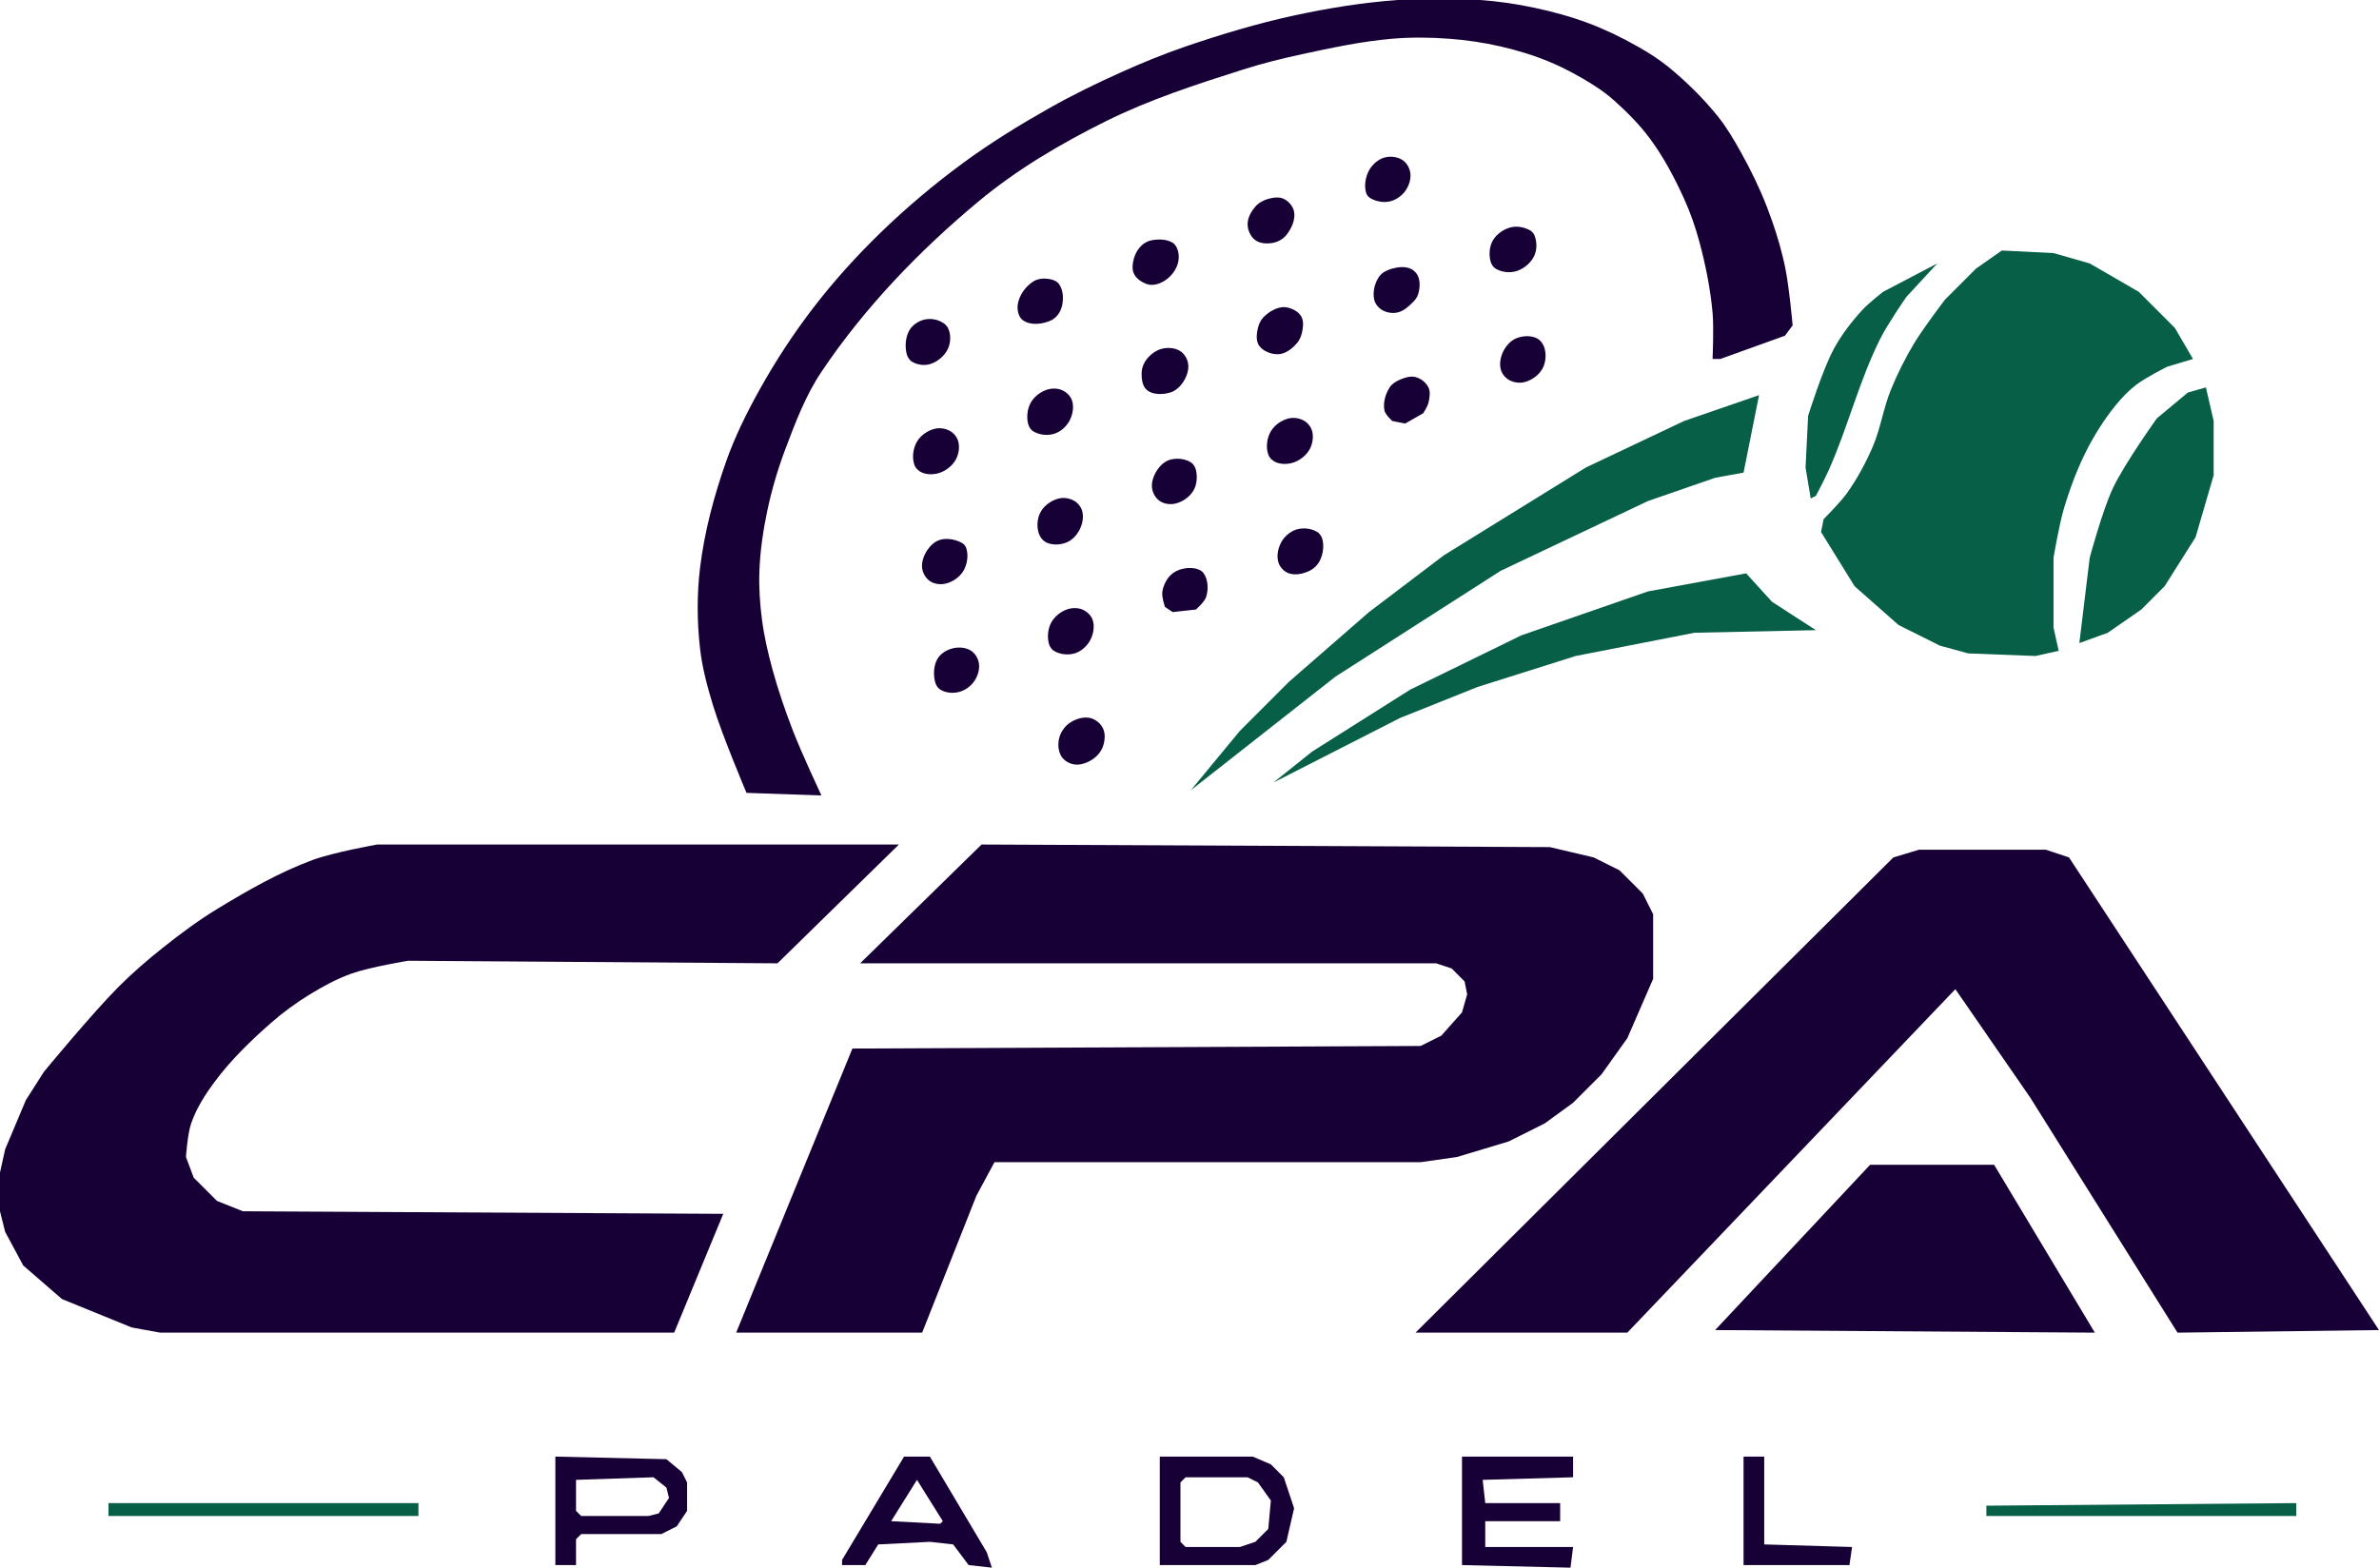
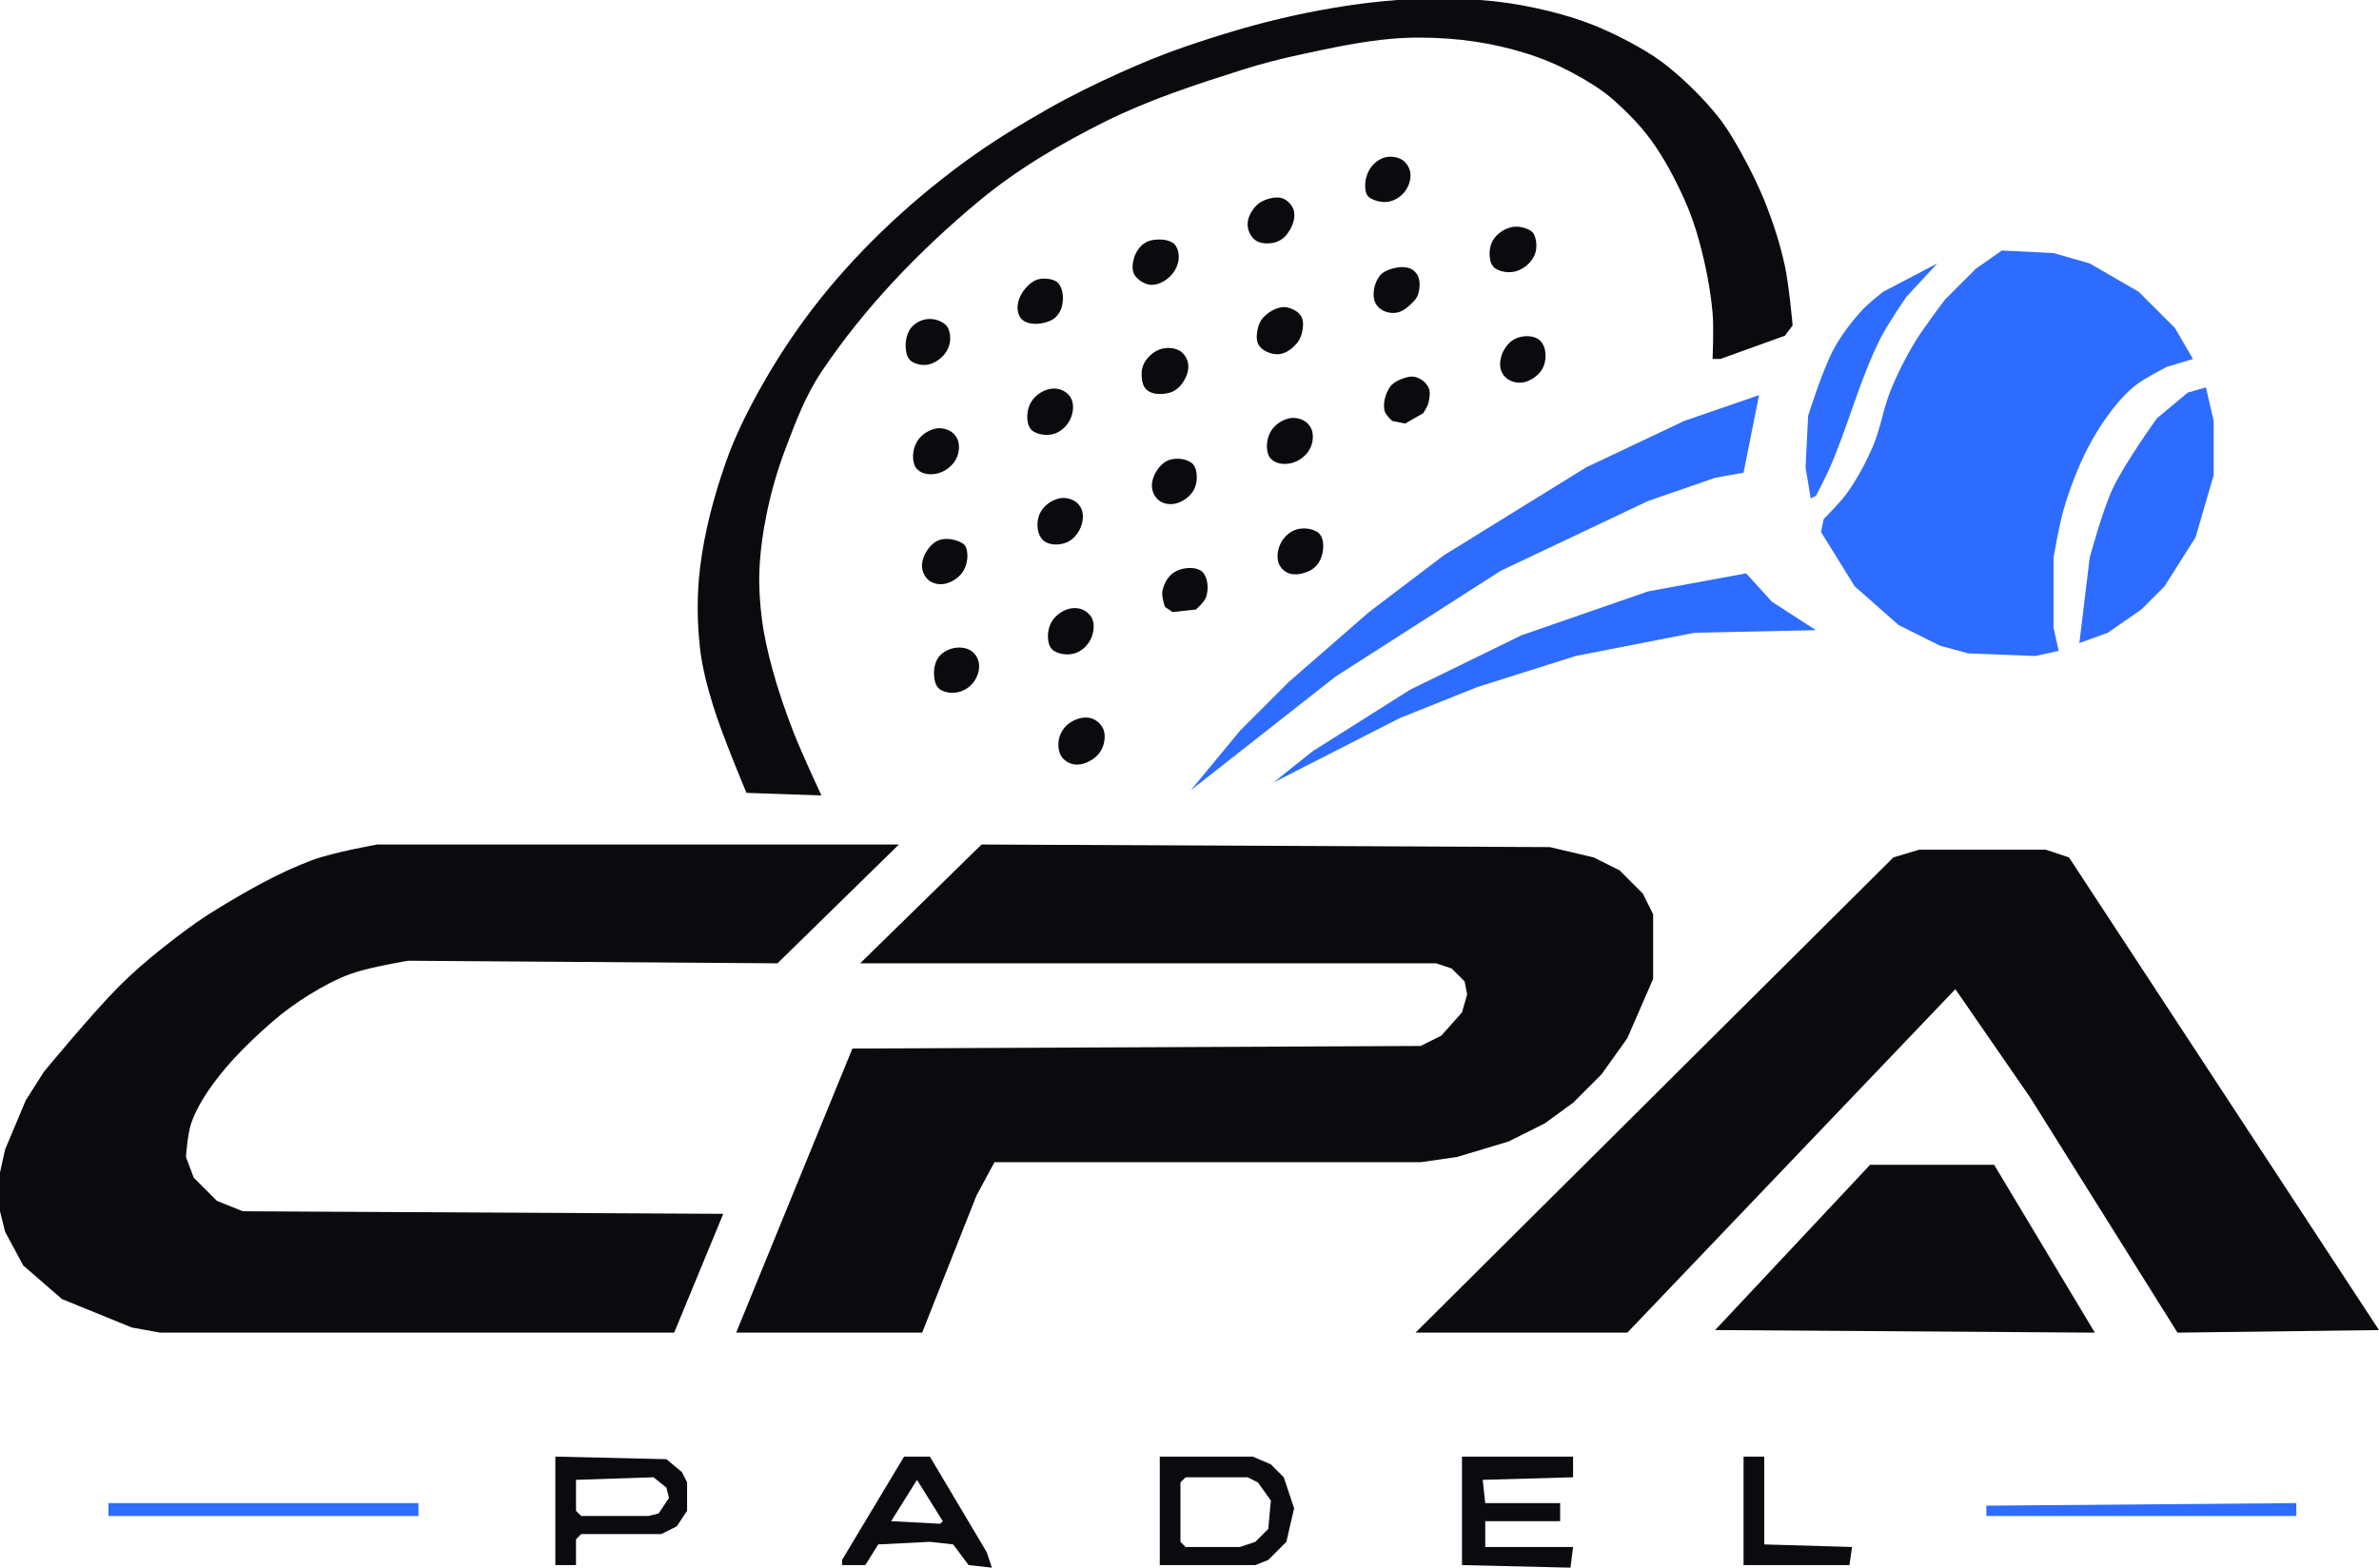
<svg xmlns="http://www.w3.org/2000/svg" width="243.68mm" height="160.6mm" version="1.1" viewBox="0 0 243.68 160.6" xml:space="preserve">
  <g transform="translate(17.066 -68.13)">
    <g transform="matrix(.26458 0 0 .26458 -59.928 -3.8365)" fill-rule="evenodd">
-       <g fill="#170036">
-         <path d="m837 836v42h41l1-7-34-1v-34zm-109 0v42l42 1 1-8h-34v-10h29v-7h-29l-1-9 35-1v-8zm-117 0v42h37l5-2 7-7 3-13-4-12-5-5-7-3zm8 10 2-2h24l4 2 5 7-1 11-5 5-6 2h-21l-2-2zm-131 30v2h9l5-8 20-1 9 1 6 8 9 1-2-6-22-37h-10zm29-31 10 16-1 1-19-1zm-140-9v42h8v-10l2-2h31l6-3 4-6v-11l-2-4-6-5zm8 9 30-1 5 4 1 4-4 6-4 1h-26l-2-2zm441-58 147 1-39-65h-48zm257 0-120-183-9-3h-49l-10 3-185 184h82l127-133 29 42 57 91zm-636 1h72l21-53 7-13h165l14-2 20-6 14-7 11-8 11-11 10-14 10-23v-25l-4-8-9-9-10-5-17-4-220-1-47 46h223l6 2 5 5 1 5-2 7-8 9-8 4-220 1zm-283-71-2 9v15l2 8 7 13 15 13 27 11 11 2h199l19-46-186-1-10-4-9-9-3-8s0.569-8.856 2-13c1.998-5.784 5.356-11.084 9-16 6.317-8.524 14.025-16.003 22-23 4.661-4.089 9.708-7.769 15-11 5.089-3.107 10.386-5.992 16-8 7.081-2.533 22-5 22-5l143 1 47-46h-202s-16.964 3.021-25 6c-13 4.819-25.161 11.785-37 19-7.346 4.477-14.266 9.647-21 15-5.916 4.702-11.662 9.651-17 15-10.344 10.365-29 33-29 33l-7 11zm420-167c-2.686-0.586-5.753 0.417-8 2-1.965 1.385-3.468 3.656-4 6-0.521 2.299-0.304 5.036 1 7 1.075 1.619 3.073 2.746 5 3 2.406 0.317 4.98-0.656 7-2 1.777-1.183 3.293-2.986 4-5 0.772-2.202 1.011-4.897 0-7-0.925-1.924-2.915-3.545-5-4zm-46-26c-1.964-1.304-4.701-1.521-7-1-2.344 0.532-4.75 1.947-6 4-1.569 2.579-1.714 6.067-1 9 0.284 1.168 0.983 2.359 2 3 1.994 1.257 4.701 1.521 7 1 2.344-0.532 4.583-2.058 6-4 1.431-1.96 2.317-4.594 2-7-0.254-1.927-1.381-3.925-3-5zm43-16c-1.848-0.765-4.12-0.681-6 0-2.448 0.886-4.751 2.716-6 5-1.289 2.358-1.617 5.385-1 8 0.276 1.17 0.978 2.368 2 3 2.286 1.413 5.421 1.756 8 1 2.498-0.732 4.751-2.716 6-5 1.289-2.358 1.872-5.458 1-8-0.612-1.784-2.258-3.278-4-4zm47-14c-0.853-1.223-2.518-1.837-4-2-2.732-0.3-5.809 0.34-8 2-2.142 1.623-3.527 4.355-4 7-0.357 1.996 1 6 1 6l3 2 9-1s3.406-2.95 4-5c0.84-2.899 0.726-6.524-1-9zm-94-12c-2.414-1.181-5.414-1.73-8-1-2.054 0.58-3.817 2.223-5 4-1.344 2.02-2.317 4.594-2 7 0.254 1.927 1.393 3.906 3 5 1.676 1.141 4.025 1.457 6 1 2.793-0.647 5.549-2.527 7-5 1.528-2.603 1.999-6.152 1-9-0.312-0.89-1.153-1.586-2-2zm138-4c-2.286-1.413-5.421-1.756-8-1-2.498 0.732-4.751 2.716-6 5-1.289 2.358-1.872 5.458-1 8 0.612 1.784 2.216 3.388 4 4 2.542 0.872 5.586 0.181 8-1 1.694-0.828 3.172-2.306 4-4 1.181-2.414 1.617-5.385 1-8-0.276-1.17-0.978-2.368-2-3zm-94-12c-1.733-1.053-4.025-1.457-6-1-2.793 0.647-5.532 2.537-7 5-1.376 2.308-1.69 5.403-1 8 0.428 1.611 1.509 3.255 3 4 2.385 1.193 5.536 1.02 8 0 2.178-0.902 3.946-2.892 5-5s1.585-4.717 1-7c-0.414-1.615-1.576-3.134-3-4zm45-15c-2.286-1.413-5.414-1.73-8-1-2.054 0.58-3.817 2.223-5 4-1.344 2.02-2.317 4.594-2 7 0.254 1.927 1.393 3.906 3 5 1.676 1.141 4.025 1.457 6 1 2.793-0.647 5.532-2.537 7-5 1.376-2.308 1.617-5.385 1-8-0.276-1.17-0.978-2.368-2-3zm-93-12c-1.733-1.053-4.025-1.457-6-1-2.793 0.647-5.549 2.527-7 5-1.528 2.603-1.999 6.152-1 9 0.468 1.335 1.693 2.459 3 3 2.156 0.893 4.806 0.794 7 0 2.448-0.886 4.731-2.727 6-5 1.149-2.058 1.585-4.717 1-7-0.414-1.615-1.576-3.134-3-4zm137-4c-1.733-1.053-4.025-1.457-6-1-2.793 0.647-5.549 2.527-7 5-1.528 2.603-1.999 6.152-1 9 0.468 1.335 1.693 2.459 3 3 2.156 0.893 4.806 0.794 7 0 2.448-0.886 4.731-2.727 6-5 1.149-2.058 1.585-4.717 1-7-0.414-1.615-1.576-3.134-3-4zm-94-12c-1.848-0.765-4.12-0.681-6 0-2.448 0.886-4.751 2.716-6 5-1.289 2.358-1.617 5.385-1 8 0.276 1.17 0.978 2.368 2 3 2.286 1.413 5.421 1.756 8 1 2.498-0.732 4.751-2.716 6-5 1.289-2.358 1.872-5.458 1-8-0.612-1.784-2.258-3.278-4-4zm137-5c-1.962-0.511-4.136 0.202-6 1-1.532 0.656-3.096 1.599-4 3-1.666 2.582-2.648 5.996-2 9 0.351 1.629 3 4 3 4l5 1 7-4s1.657-2.549 2-4c0.46-1.946 0.866-4.197 0-6-0.925-1.924-2.934-3.462-5-4zm-91-10c-1.964-1.304-4.701-1.521-7-1-2.344 0.532-4.486 2.133-6 4-1.131 1.394-1.908 3.207-2 5-0.124 2.424 0.146 5.434 2 7 2.306 1.948 6.101 1.84 9 1 2.05-0.594 3.817-2.223 5-4 1.344-2.02 2.317-4.594 2-7-0.254-1.927-1.381-3.925-3-5zm138-5c-2.385-1.193-5.536-1.02-8 0-2.178 0.902-3.946 2.892-5 5s-1.585 4.717-1 7c0.414 1.615 1.576 3.134 3 4 1.733 1.053 4.025 1.457 6 1 2.793-0.647 5.532-2.537 7-5 1.376-2.308 1.69-5.403 1-8-0.428-1.611-1.509-3.255-3-4zm-232-7c-1.897-0.632-4.113-0.662-6 0-2.014 0.706-3.97 2.13-5 4-1.456 2.644-1.714 6.067-1 9 0.284 1.168 0.983 2.359 2 3 1.994 1.257 4.737 1.659 7 1 2.951-0.859 5.716-3.208 7-6 1.114-2.423 1.193-5.615 0-8-0.745-1.491-2.419-2.473-4-3zm138-4c-1.499-0.802-3.322-1.272-5-1-2.653 0.43-5.153 2.048-7 4-1.024 1.083-1.657 2.549-2 4-0.46 1.946-0.765 4.152 0 6 0.541 1.307 1.742 2.353 3 3 1.803 0.928 4.018 1.425 6 1 2.35-0.504 4.409-2.198 6-4 0.987-1.118 1.657-2.549 2-4 0.46-1.946 0.765-4.152 0-6-0.541-1.307-1.753-2.333-3-3zm-91-10c-0.853-1.223-2.526-1.778-4-2-2.005-0.301-4.297-0.101-6 1-3.028 1.958-5.521 5.426-6 9-0.28 2.09 0.29 4.767 2 6 2.975 2.144 7.695 1.588 11 0 1.924-0.925 3.406-2.95 4-5 0.84-2.899 0.726-6.524-1-9zm136-6c-2.156-0.893-4.751-0.623-7 0-1.873 0.519-3.864 1.423-5 3-1.797 2.493-2.648 5.996-2 9 0.351 1.629 1.576 3.134 3 4 1.733 1.053 4.018 1.425 6 1 2.35-0.504 4.3-2.3 6-4 0.85-0.85 1.652-1.85 2-3 0.676-2.233 0.893-4.844 0-7-0.541-1.307-1.693-2.459-3-3zm-92-10c-2.286-1.413-5.351-1.454-8-1-1.469 0.252-2.906 0.987-4 2-1.426 1.321-2.481 3.127-3 5-0.534 1.927-0.866 4.197 0 6 0.925 1.924 2.986 3.293 5 4 1.258 0.441 2.715 0.356 4 0 1.873-0.519 3.626-1.626 5-3s2.481-3.127 3-5c0.445-1.606 0.483-3.405 0-5-0.348-1.15-0.978-2.368-2-3zm138-5c-2.108-1.054-4.71-1.558-7-1-2.786 0.679-5.532 2.537-7 5-1.376 2.308-1.617 5.385-1 8 0.276 1.17 0.978 2.368 2 3 2.286 1.413 5.426 1.774 8 1 2.943-0.885 5.716-3.208 7-6 1.114-2.423 1.02-5.536 0-8-0.361-0.871-1.157-1.578-2-2zm-95-12c-1.803-0.866-4.073-0.534-6 0-1.873 0.519-3.722 1.536-5 3-1.669 1.913-3.075 4.463-3 7 0.066 2.235 1.186 4.693 3 6 1.912 1.378 4.69 1.467 7 1 1.905-0.385 3.784-1.484 5-3 1.979-2.467 3.555-5.887 3-9-0.375-2.101-2.076-4.075-4-5zm46-15c-1.964-1.304-4.732-1.643-7-1-2.505 0.711-4.767 2.707-6 5-1.429 2.659-1.999 6.152-1 9 0.312 0.89 1.157 1.578 2 2 2.108 1.054 4.701 1.521 7 1 2.344-0.532 4.583-2.058 6-4 1.431-1.96 2.317-4.594 2-7-0.254-1.927-1.381-3.925-3-5zm122-17c-5.62-6.974-12.073-13.322-19-19-3.718-3.048-7.817-5.631-12-8-6.098-3.453-12.442-6.529-19-9-6.813-2.567-13.88-4.482-21-6-6.916-1.475-13.947-2.499-21-3-10.64-0.756-21.363-0.793-32 0-13.445 1.003-26.824 3.142-40 6-14.229 3.086-28.223 7.29-42 12-8.493 2.903-16.812 6.323-25 10-9.519 4.275-18.919 8.859-28 14-11.346 6.424-22.494 13.279-33 21-11.246 8.265-21.984 17.281-32 27-9.317 9.041-18.083 18.711-26 29-7.78 10.112-14.797 20.851-21 32-5.003 8.992-9.598 18.288-13 28-4.651 13.276-8.321 27.033-10 41-1.233 10.26-1.152 20.731 0 31 0.839 7.473 2.818 14.803 5 22 3.52 11.612 13 34 13 34l29 1s-7.724-16.506-11-25c-3.035-7.868-5.794-15.861-8-24-1.693-6.247-3.161-12.582-4-19-0.822-6.289-1.244-12.663-1-19 0.298-7.726 1.413-15.433 3-23 1.711-8.156 4.063-16.201 7-24 3.89-10.327 7.856-20.834 14-30 16.641-24.825 37.785-46.815 60.749-65.943 14.913-12.421 31.875-22.411 49.251-31.057 16.905-8.412 35.006-14.275 53-20 7.55-2.402 15.255-4.329 23-6 11.571-2.496 23.206-4.996 35-6 7.307-0.622 14.687-0.545 22 0 6.723 0.501 13.432 1.48 20 3 6.471 1.497 12.873 3.436 19 6 5.915 2.475 11.585 5.566 17 9 2.815 1.785 5.52 3.773 8 6 5.089 4.57 9.956 9.484 14 15 5.207 7.102 9.354 14.984 13 23 2.488 5.47 4.448 11.195 6 17 2.364 8.843 4.163 17.885 5 27 0.549 5.975 0 18 0 18h3l25-9 3-4s-1.369-15.442-3-23c-1.691-7.833-4.103-15.528-7-23-2.803-7.229-6.229-14.225-10-21-2.698-4.848-5.519-9.681-9-14z" fill="#170036" />
+       <g fill="#0A0A0F">
+         <path d="m837 836v42h41l1-7-34-1v-34zm-109 0v42l42 1 1-8h-34v-10h29v-7h-29l-1-9 35-1v-8zm-117 0v42h37l5-2 7-7 3-13-4-12-5-5-7-3zm8 10 2-2h24l4 2 5 7-1 11-5 5-6 2h-21l-2-2zm-131 30v2h9l5-8 20-1 9 1 6 8 9 1-2-6-22-37h-10zm29-31 10 16-1 1-19-1zm-140-9v42h8v-10l2-2h31l6-3 4-6v-11l-2-4-6-5zm8 9 30-1 5 4 1 4-4 6-4 1h-26l-2-2zm441-58 147 1-39-65h-48zm257 0-120-183-9-3h-49l-10 3-185 184h82l127-133 29 42 57 91zm-636 1h72l21-53 7-13h165l14-2 20-6 14-7 11-8 11-11 10-14 10-23v-25l-4-8-9-9-10-5-17-4-220-1-47 46h223l6 2 5 5 1 5-2 7-8 9-8 4-220 1zm-283-71-2 9v15l2 8 7 13 15 13 27 11 11 2h199l19-46-186-1-10-4-9-9-3-8s0.569-8.856 2-13c1.998-5.784 5.356-11.084 9-16 6.317-8.524 14.025-16.003 22-23 4.661-4.089 9.708-7.769 15-11 5.089-3.107 10.386-5.992 16-8 7.081-2.533 22-5 22-5l143 1 47-46h-202s-16.964 3.021-25 6c-13 4.819-25.161 11.785-37 19-7.346 4.477-14.266 9.647-21 15-5.916 4.702-11.662 9.651-17 15-10.344 10.365-29 33-29 33l-7 11zm420-167c-2.686-0.586-5.753 0.417-8 2-1.965 1.385-3.468 3.656-4 6-0.521 2.299-0.304 5.036 1 7 1.075 1.619 3.073 2.746 5 3 2.406 0.317 4.98-0.656 7-2 1.777-1.183 3.293-2.986 4-5 0.772-2.202 1.011-4.897 0-7-0.925-1.924-2.915-3.545-5-4zm-46-26c-1.964-1.304-4.701-1.521-7-1-2.344 0.532-4.75 1.947-6 4-1.569 2.579-1.714 6.067-1 9 0.284 1.168 0.983 2.359 2 3 1.994 1.257 4.701 1.521 7 1 2.344-0.532 4.583-2.058 6-4 1.431-1.96 2.317-4.594 2-7-0.254-1.927-1.381-3.925-3-5zm43-16c-1.848-0.765-4.12-0.681-6 0-2.448 0.886-4.751 2.716-6 5-1.289 2.358-1.617 5.385-1 8 0.276 1.17 0.978 2.368 2 3 2.286 1.413 5.421 1.756 8 1 2.498-0.732 4.751-2.716 6-5 1.289-2.358 1.872-5.458 1-8-0.612-1.784-2.258-3.278-4-4zm47-14c-0.853-1.223-2.518-1.837-4-2-2.732-0.3-5.809 0.34-8 2-2.142 1.623-3.527 4.355-4 7-0.357 1.996 1 6 1 6l3 2 9-1s3.406-2.95 4-5c0.84-2.899 0.726-6.524-1-9zm-94-12c-2.414-1.181-5.414-1.73-8-1-2.054 0.58-3.817 2.223-5 4-1.344 2.02-2.317 4.594-2 7 0.254 1.927 1.393 3.906 3 5 1.676 1.141 4.025 1.457 6 1 2.793-0.647 5.549-2.527 7-5 1.528-2.603 1.999-6.152 1-9-0.312-0.89-1.153-1.586-2-2zm138-4c-2.286-1.413-5.421-1.756-8-1-2.498 0.732-4.751 2.716-6 5-1.289 2.358-1.872 5.458-1 8 0.612 1.784 2.216 3.388 4 4 2.542 0.872 5.586 0.181 8-1 1.694-0.828 3.172-2.306 4-4 1.181-2.414 1.617-5.385 1-8-0.276-1.17-0.978-2.368-2-3zm-94-12c-1.733-1.053-4.025-1.457-6-1-2.793 0.647-5.532 2.537-7 5-1.376 2.308-1.69 5.403-1 8 0.428 1.611 1.509 3.255 3 4 2.385 1.193 5.536 1.02 8 0 2.178-0.902 3.946-2.892 5-5s1.585-4.717 1-7c-0.414-1.615-1.576-3.134-3-4zm45-15c-2.286-1.413-5.414-1.73-8-1-2.054 0.58-3.817 2.223-5 4-1.344 2.02-2.317 4.594-2 7 0.254 1.927 1.393 3.906 3 5 1.676 1.141 4.025 1.457 6 1 2.793-0.647 5.532-2.537 7-5 1.376-2.308 1.617-5.385 1-8-0.276-1.17-0.978-2.368-2-3zm-93-12c-1.733-1.053-4.025-1.457-6-1-2.793 0.647-5.549 2.527-7 5-1.528 2.603-1.999 6.152-1 9 0.468 1.335 1.693 2.459 3 3 2.156 0.893 4.806 0.794 7 0 2.448-0.886 4.731-2.727 6-5 1.149-2.058 1.585-4.717 1-7-0.414-1.615-1.576-3.134-3-4zm137-4c-1.733-1.053-4.025-1.457-6-1-2.793 0.647-5.549 2.527-7 5-1.528 2.603-1.999 6.152-1 9 0.468 1.335 1.693 2.459 3 3 2.156 0.893 4.806 0.794 7 0 2.448-0.886 4.731-2.727 6-5 1.149-2.058 1.585-4.717 1-7-0.414-1.615-1.576-3.134-3-4zm-94-12c-1.848-0.765-4.12-0.681-6 0-2.448 0.886-4.751 2.716-6 5-1.289 2.358-1.617 5.385-1 8 0.276 1.17 0.978 2.368 2 3 2.286 1.413 5.421 1.756 8 1 2.498-0.732 4.751-2.716 6-5 1.289-2.358 1.872-5.458 1-8-0.612-1.784-2.258-3.278-4-4zm137-5c-1.962-0.511-4.136 0.202-6 1-1.532 0.656-3.096 1.599-4 3-1.666 2.582-2.648 5.996-2 9 0.351 1.629 3 4 3 4l5 1 7-4s1.657-2.549 2-4c0.46-1.946 0.866-4.197 0-6-0.925-1.924-2.934-3.462-5-4zm-91-10c-1.964-1.304-4.701-1.521-7-1-2.344 0.532-4.486 2.133-6 4-1.131 1.394-1.908 3.207-2 5-0.124 2.424 0.146 5.434 2 7 2.306 1.948 6.101 1.84 9 1 2.05-0.594 3.817-2.223 5-4 1.344-2.02 2.317-4.594 2-7-0.254-1.927-1.381-3.925-3-5zm138-5c-2.385-1.193-5.536-1.02-8 0-2.178 0.902-3.946 2.892-5 5s-1.585 4.717-1 7c0.414 1.615 1.576 3.134 3 4 1.733 1.053 4.025 1.457 6 1 2.793-0.647 5.532-2.537 7-5 1.376-2.308 1.69-5.403 1-8-0.428-1.611-1.509-3.255-3-4zm-232-7c-1.897-0.632-4.113-0.662-6 0-2.014 0.706-3.97 2.13-5 4-1.456 2.644-1.714 6.067-1 9 0.284 1.168 0.983 2.359 2 3 1.994 1.257 4.737 1.659 7 1 2.951-0.859 5.716-3.208 7-6 1.114-2.423 1.193-5.615 0-8-0.745-1.491-2.419-2.473-4-3zm138-4c-1.499-0.802-3.322-1.272-5-1-2.653 0.43-5.153 2.048-7 4-1.024 1.083-1.657 2.549-2 4-0.46 1.946-0.765 4.152 0 6 0.541 1.307 1.742 2.353 3 3 1.803 0.928 4.018 1.425 6 1 2.35-0.504 4.409-2.198 6-4 0.987-1.118 1.657-2.549 2-4 0.46-1.946 0.765-4.152 0-6-0.541-1.307-1.753-2.333-3-3zm-91-10c-0.853-1.223-2.526-1.778-4-2-2.005-0.301-4.297-0.101-6 1-3.028 1.958-5.521 5.426-6 9-0.28 2.09 0.29 4.767 2 6 2.975 2.144 7.695 1.588 11 0 1.924-0.925 3.406-2.95 4-5 0.84-2.899 0.726-6.524-1-9zm136-6c-2.156-0.893-4.751-0.623-7 0-1.873 0.519-3.864 1.423-5 3-1.797 2.493-2.648 5.996-2 9 0.351 1.629 1.576 3.134 3 4 1.733 1.053 4.018 1.425 6 1 2.35-0.504 4.3-2.3 6-4 0.85-0.85 1.652-1.85 2-3 0.676-2.233 0.893-4.844 0-7-0.541-1.307-1.693-2.459-3-3zm-92-10c-2.286-1.413-5.351-1.454-8-1-1.469 0.252-2.906 0.987-4 2-1.426 1.321-2.481 3.127-3 5-0.534 1.927-0.866 4.197 0 6 0.925 1.924 2.986 3.293 5 4 1.258 0.441 2.715 0.356 4 0 1.873-0.519 3.626-1.626 5-3s2.481-3.127 3-5c0.445-1.606 0.483-3.405 0-5-0.348-1.15-0.978-2.368-2-3zm138-5c-2.108-1.054-4.71-1.558-7-1-2.786 0.679-5.532 2.537-7 5-1.376 2.308-1.617 5.385-1 8 0.276 1.17 0.978 2.368 2 3 2.286 1.413 5.426 1.774 8 1 2.943-0.885 5.716-3.208 7-6 1.114-2.423 1.02-5.536 0-8-0.361-0.871-1.157-1.578-2-2zm-95-12c-1.803-0.866-4.073-0.534-6 0-1.873 0.519-3.722 1.536-5 3-1.669 1.913-3.075 4.463-3 7 0.066 2.235 1.186 4.693 3 6 1.912 1.378 4.69 1.467 7 1 1.905-0.385 3.784-1.484 5-3 1.979-2.467 3.555-5.887 3-9-0.375-2.101-2.076-4.075-4-5zm46-15c-1.964-1.304-4.732-1.643-7-1-2.505 0.711-4.767 2.707-6 5-1.429 2.659-1.999 6.152-1 9 0.312 0.89 1.157 1.578 2 2 2.108 1.054 4.701 1.521 7 1 2.344-0.532 4.583-2.058 6-4 1.431-1.96 2.317-4.594 2-7-0.254-1.927-1.381-3.925-3-5zm122-17c-5.62-6.974-12.073-13.322-19-19-3.718-3.048-7.817-5.631-12-8-6.098-3.453-12.442-6.529-19-9-6.813-2.567-13.88-4.482-21-6-6.916-1.475-13.947-2.499-21-3-10.64-0.756-21.363-0.793-32 0-13.445 1.003-26.824 3.142-40 6-14.229 3.086-28.223 7.29-42 12-8.493 2.903-16.812 6.323-25 10-9.519 4.275-18.919 8.859-28 14-11.346 6.424-22.494 13.279-33 21-11.246 8.265-21.984 17.281-32 27-9.317 9.041-18.083 18.711-26 29-7.78 10.112-14.797 20.851-21 32-5.003 8.992-9.598 18.288-13 28-4.651 13.276-8.321 27.033-10 41-1.233 10.26-1.152 20.731 0 31 0.839 7.473 2.818 14.803 5 22 3.52 11.612 13 34 13 34l29 1s-7.724-16.506-11-25c-3.035-7.868-5.794-15.861-8-24-1.693-6.247-3.161-12.582-4-19-0.822-6.289-1.244-12.663-1-19 0.298-7.726 1.413-15.433 3-23 1.711-8.156 4.063-16.201 7-24 3.89-10.327 7.856-20.834 14-30 16.641-24.825 37.785-46.815 60.749-65.943 14.913-12.421 31.875-22.411 49.251-31.057 16.905-8.412 35.006-14.275 53-20 7.55-2.402 15.255-4.329 23-6 11.571-2.496 23.206-4.996 35-6 7.307-0.622 14.687-0.545 22 0 6.723 0.501 13.432 1.48 20 3 6.471 1.497 12.873 3.436 19 6 5.915 2.475 11.585 5.566 17 9 2.815 1.785 5.52 3.773 8 6 5.089 4.57 9.956 9.484 14 15 5.207 7.102 9.354 14.984 13 23 2.488 5.47 4.448 11.195 6 17 2.364 8.843 4.163 17.885 5 27 0.549 5.975 0 18 0 18h3l25-9 3-4s-1.369-15.442-3-23c-1.691-7.833-4.103-15.528-7-23-2.803-7.229-6.229-14.225-10-21-2.698-4.848-5.519-9.681-9-14z" fill="#0A0A0F" />
      </g>
-       <g fill="#065f46">
+       <g fill="#2E6BFF">
        <path d="m931 855v4h120v-5zm-727-1v5h120v-5zm661-338-17-11-10-11-38 7-49 17-43 21-38 24-15 12 49-25 30-12 38-12 46-9zm-22-91-29 10-38 18-55 34-29 22-31 27-19 19-19 23 56-44 64-41 57-27 26-9 11-2zm173-3-7 2-12 10s-12.452 17.386-17 27c-4.057 8.576-9 27-9 27l-4 33 11-4 13-9 9-9 12-19 7-24v-21zm-104-48-21 11s-5.605 4.389-8 7c-4.192 4.569-8.028 9.559-11 15-4.451 8.149-10 26-10 26l-1 20 2 12 2-1s3.485-6.595 5-10c7.424-16.683 11.793-34.688 20-51 2.827-5.618 10-16 10-16zm25-5-10 7-12 12s-8.439 11.048-12 17c-3.444 5.757-6.475 11.785-9 18-2.896 7.13-3.95 14.935-7 22-2.721 6.301-6.012 12.414-10 18-2.606 3.65-9 10-9 10l-1 5 13 21 17 15 16 8 11 3 26 1 9-2-2-9v-27s2.148-12.799 4-19c2.356-7.888 5.245-15.674 9-23 3.079-6.006 6.757-11.751 11-17 2.371-2.933 5.013-5.697 8-8 3.668-2.827 12-7 12-7l10-3-7-12-14-14-19-11-14-4z" />
      </g>
    </g>
  </g>
</svg>
